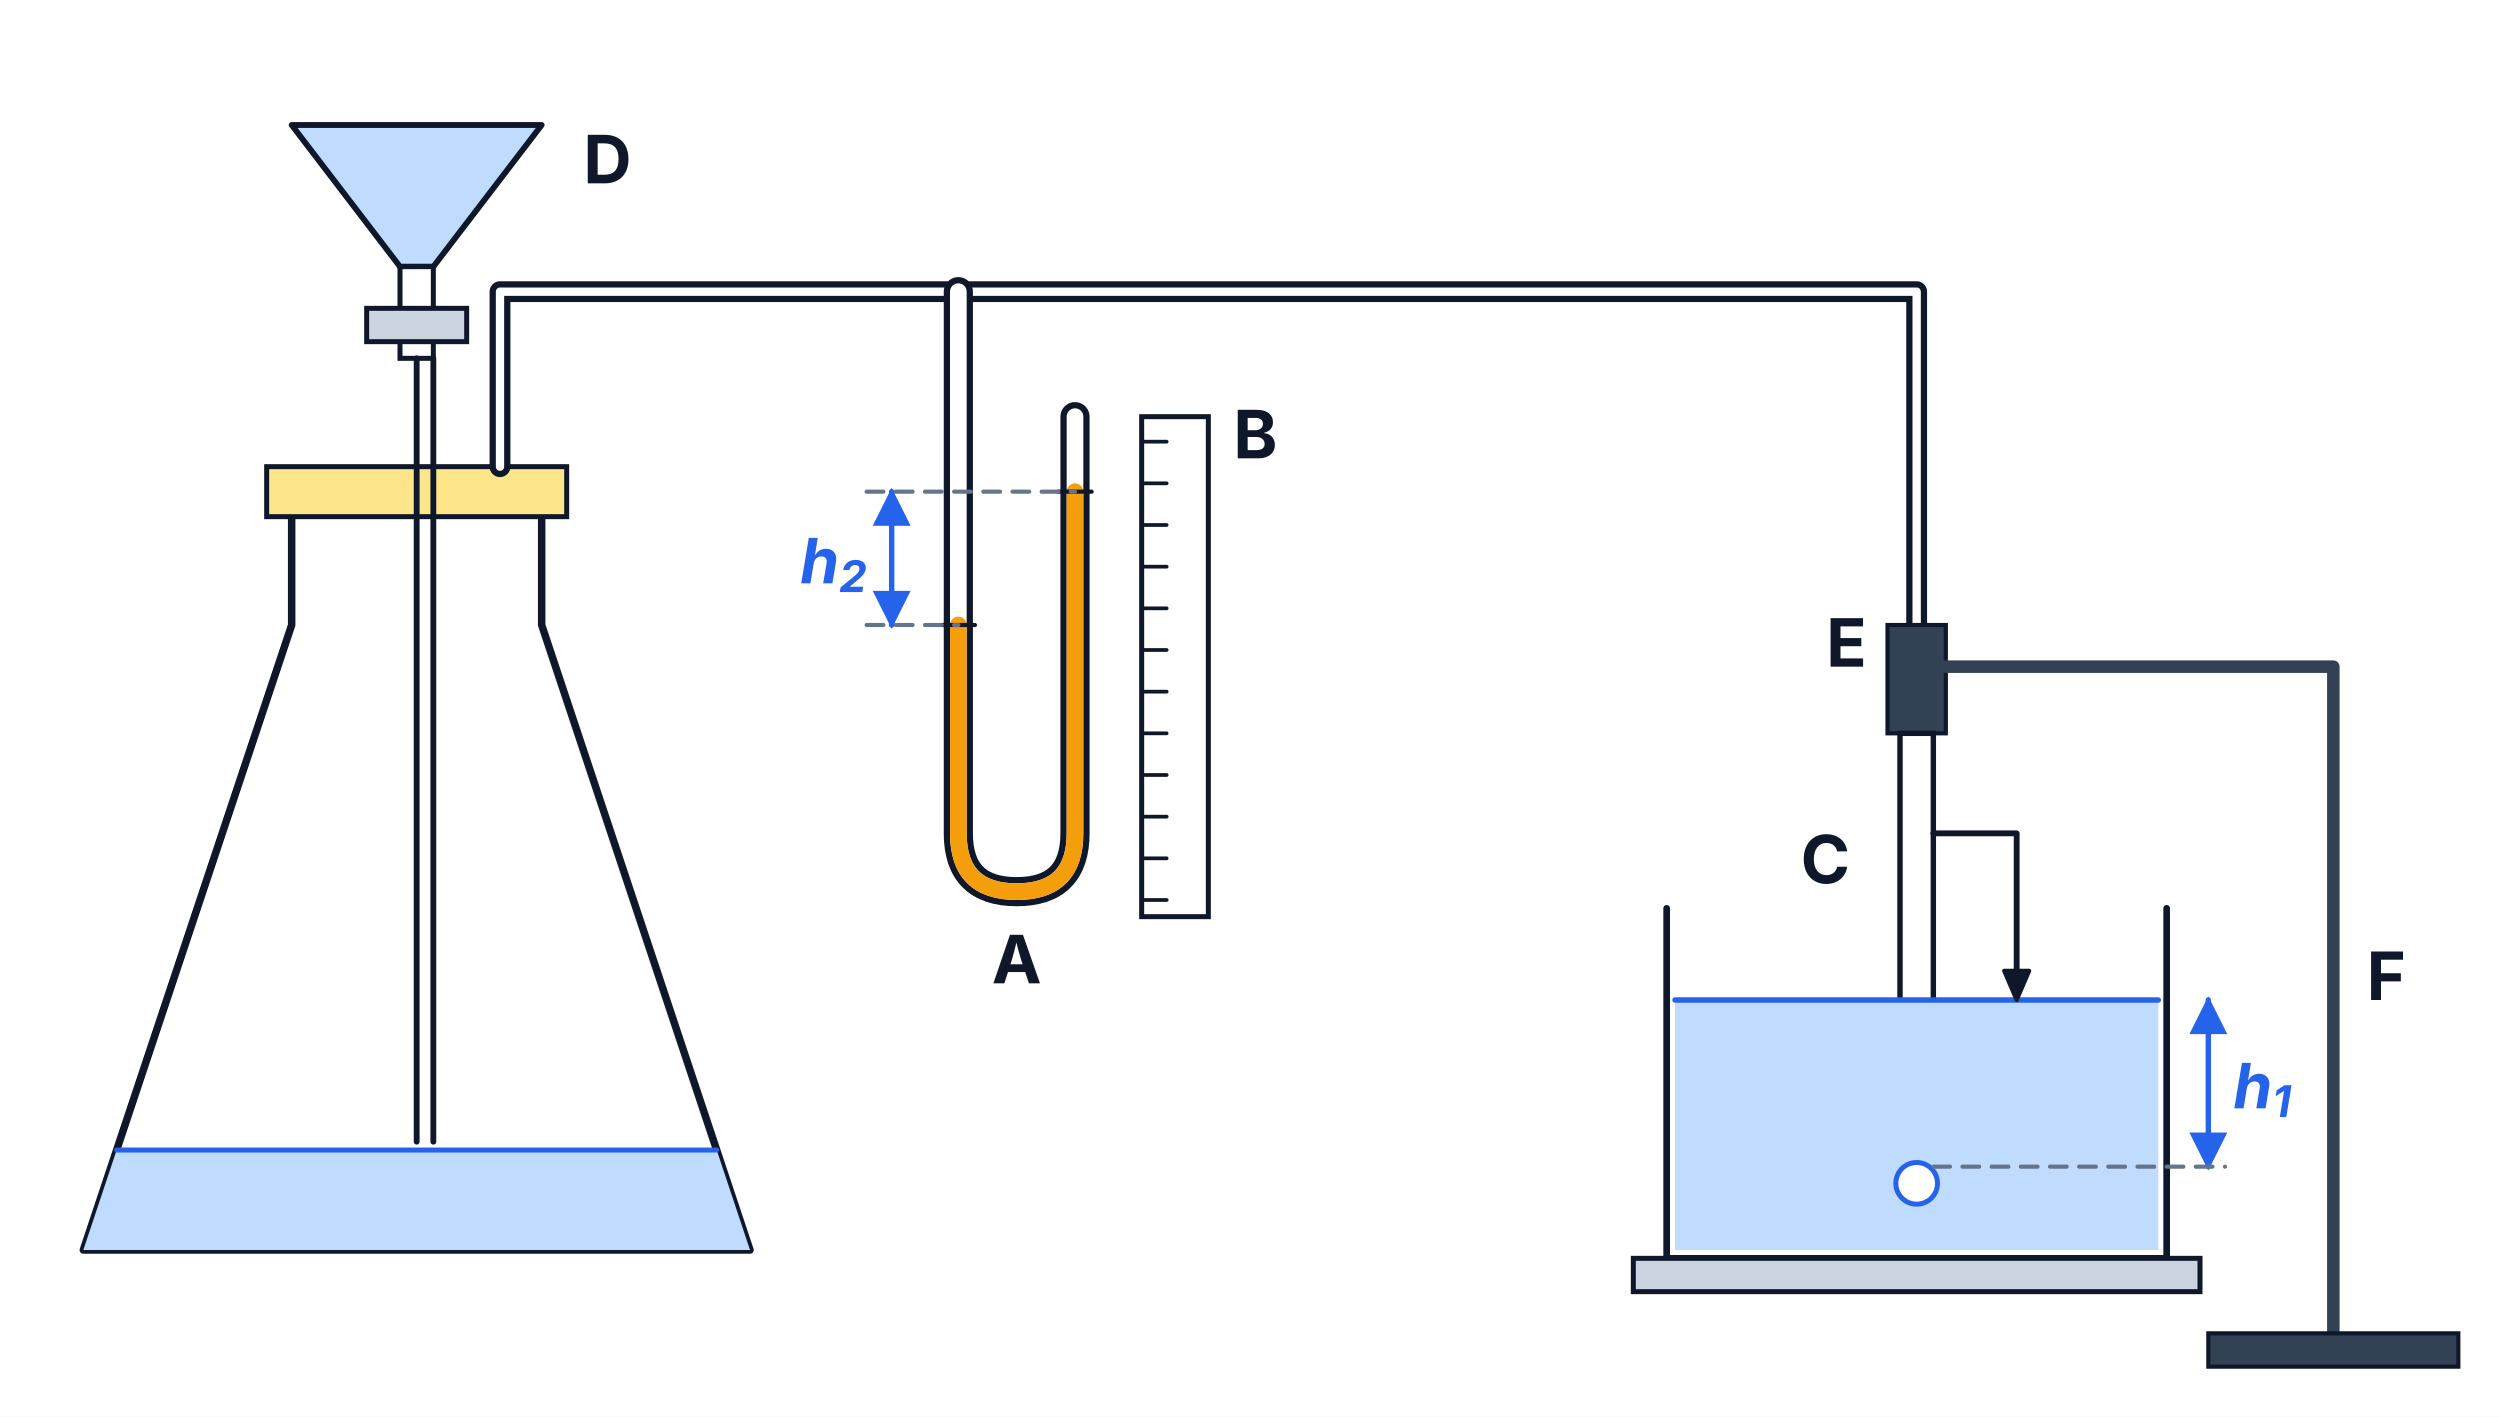
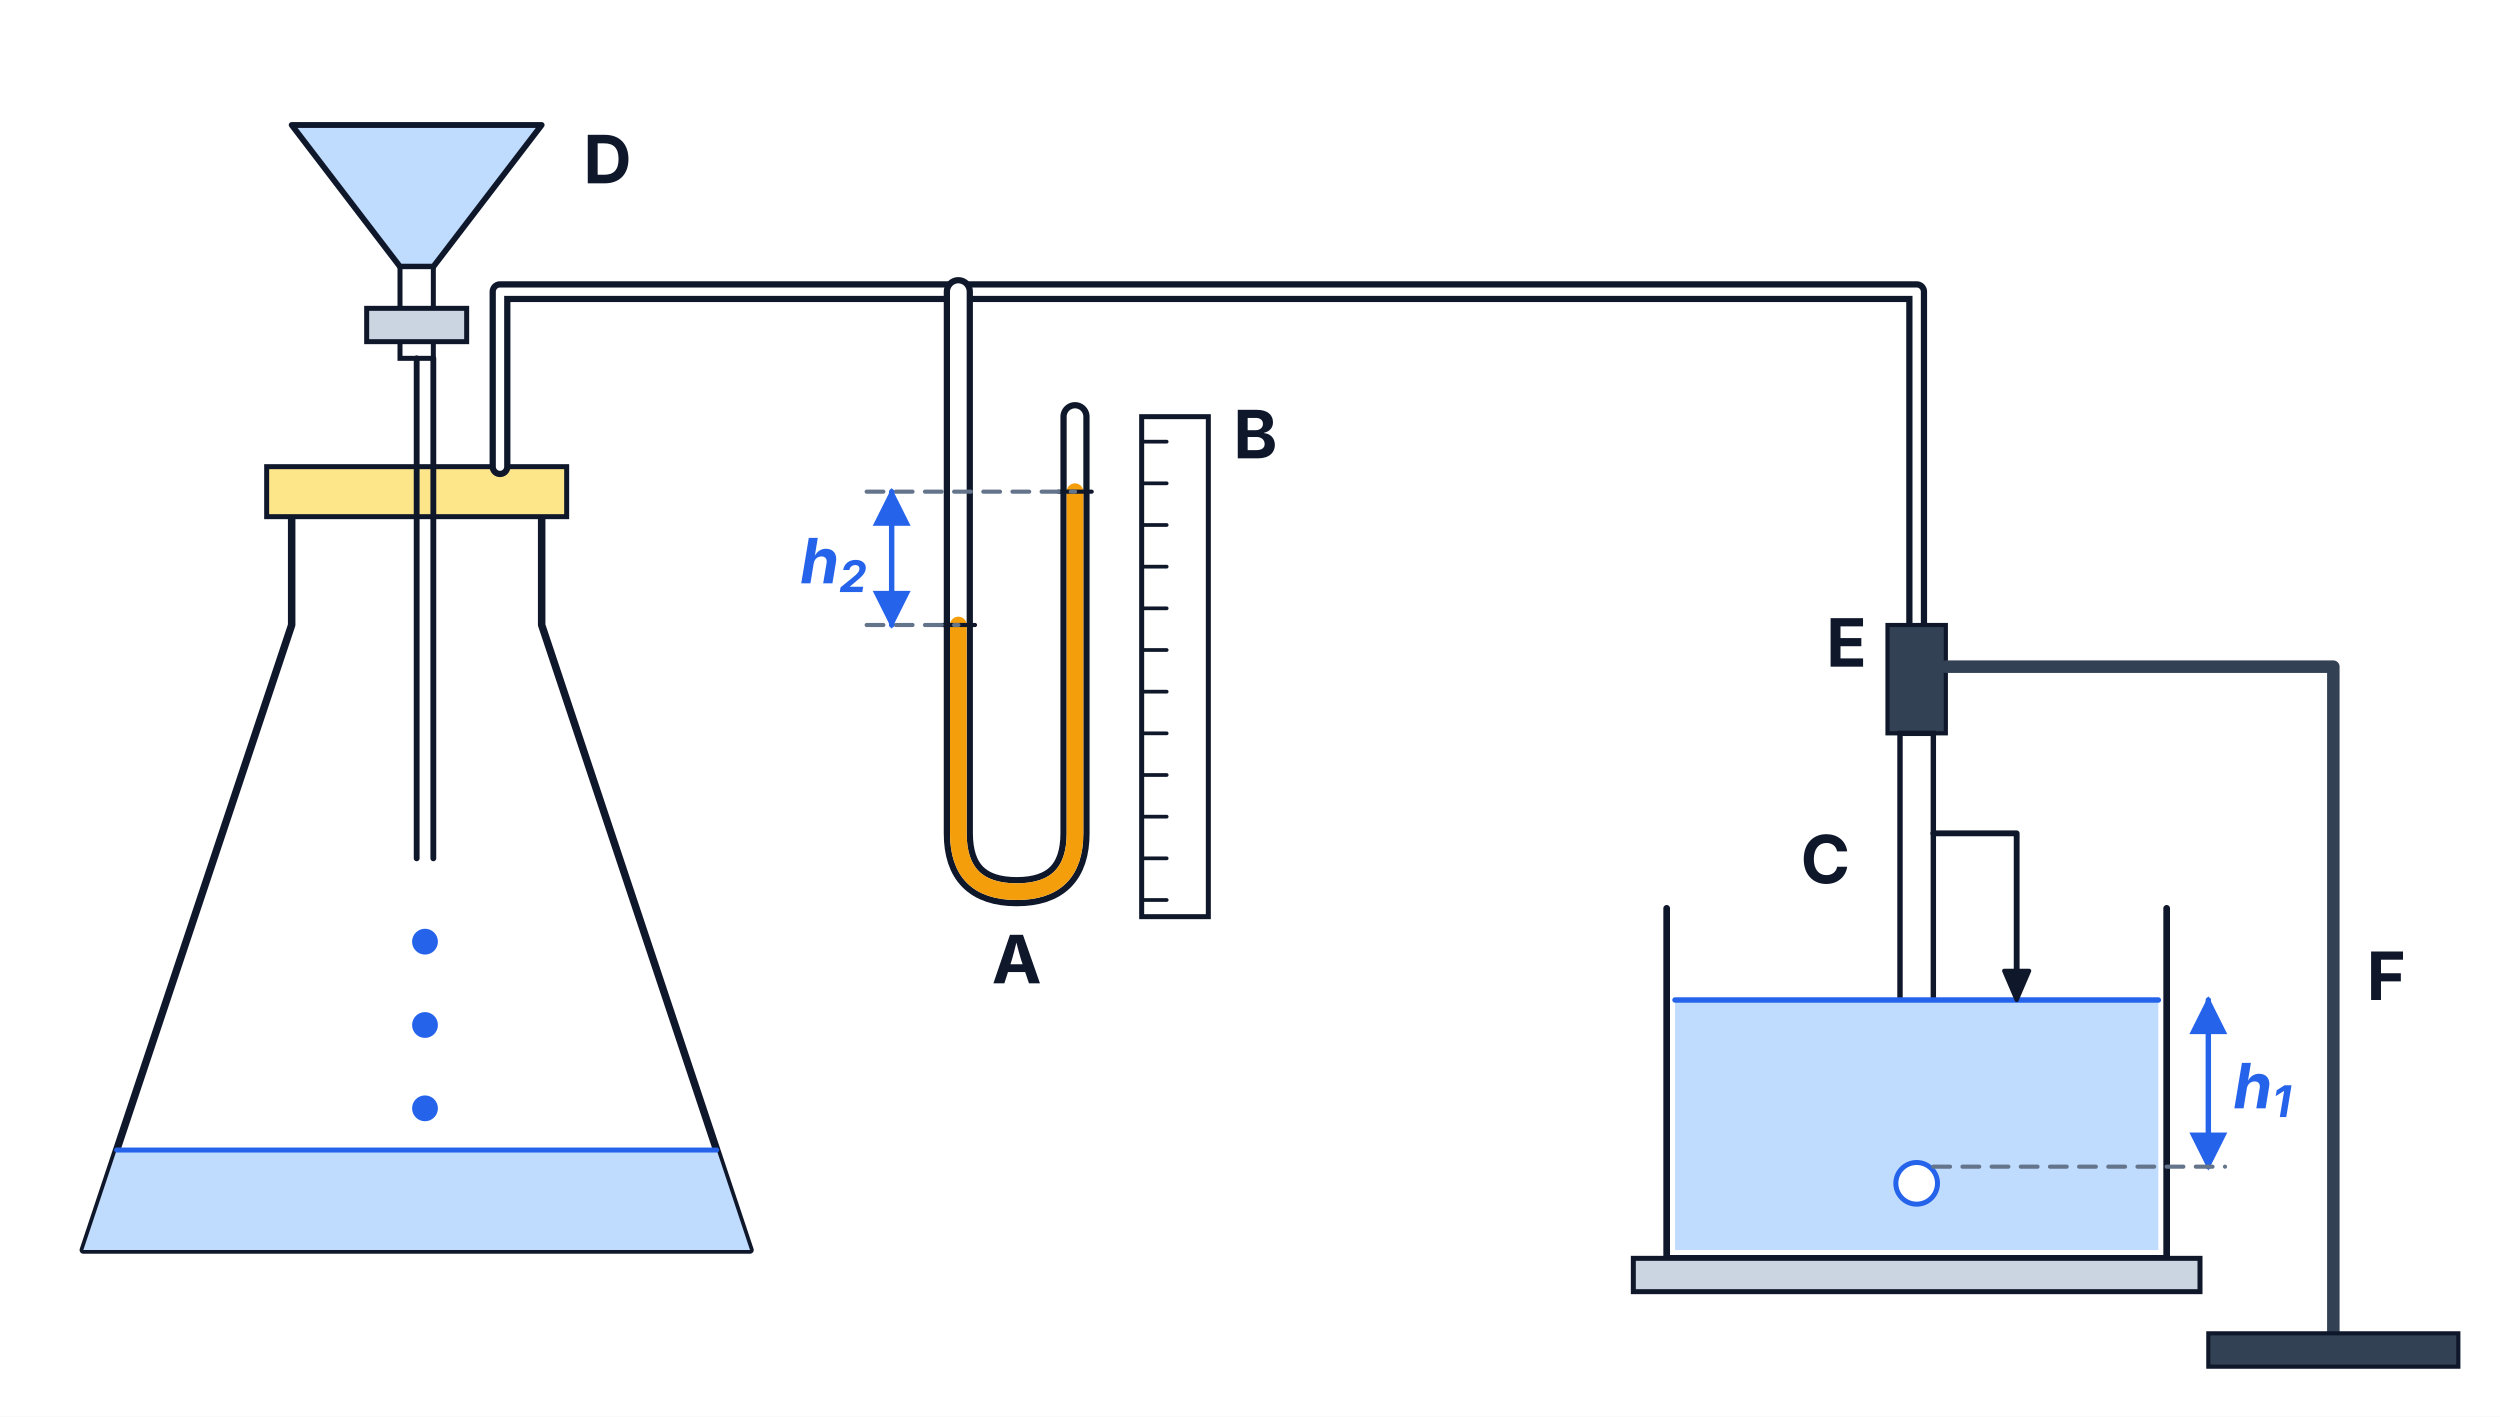
<svg xmlns="http://www.w3.org/2000/svg" viewBox="0 0 600 340" width="600" height="340">
  <defs>
    <marker id="ah" viewBox="0 0 10 10" refX="9" refY="5" markerWidth="7" markerHeight="7" orient="auto-start-reverse">
      <path d="M0 0 L10 5 L0 10 z" fill="#0f172a" />
    </marker>
    <marker id="ahb" viewBox="0 0 10 10" refX="9" refY="5" markerWidth="7" markerHeight="7" orient="auto-start-reverse">
      <path d="M0 0 L10 5 L0 10 z" fill="#2563eb" />
    </marker>
  </defs>
  <rect width="600" height="340" fill="#ffffff" />
  <path d="M70,120 L70,150 L20,300 L180,300 L130,150 L130,120" fill="#ffffff" stroke="#0f172a" stroke-width="1.8" stroke-linejoin="round" stroke-linecap="round" />
  <path d="M28,276 L172,276 L180,300 L20,300 Z" fill="#bfdbfe" stroke="none" stroke-width="0" stroke-linejoin="round" stroke-linecap="round" />
  <line x1="28.00" y1="276.00" x2="172.00" y2="276.00" stroke="#2563eb" stroke-width="1.2" stroke-linecap="round" />
  <rect x="64.00" y="112.00" width="72.00" height="12.00" rx="0" fill="#fde68a" stroke="#0f172a" stroke-width="1.2" />
  <path d="M70,30 L130,30 L104,64 L96,64 Z" fill="#bfdbfe" stroke="#0f172a" stroke-width="1.4" stroke-linejoin="round" stroke-linecap="round" />
  <rect x="96.00" y="64.00" width="8.00" height="22.00" rx="0" fill="#ffffff" stroke="#0f172a" stroke-width="1.2" />
  <rect x="88.00" y="74.00" width="24.00" height="8.00" rx="0" fill="#cbd5e1" stroke="#0f172a" stroke-width="1.2" />
-   <line x1="100.00" y1="86.00" x2="100.00" y2="274.00" stroke="#0f172a" stroke-width="1.4" stroke-linecap="round" />
-   <line x1="104.00" y1="86.00" x2="104.00" y2="274.00" stroke="#0f172a" stroke-width="1.4" stroke-linecap="round" />
+   <line x1="100.00" y1="86.00" x2="100.00" y2="206.00" stroke="#0f172a" stroke-width="1.4" stroke-linecap="round" />
+   <line x1="104.00" y1="86.00" x2="104.00" y2="206.00" stroke="#0f172a" stroke-width="1.4" stroke-linecap="round" />
+   <circle cx="102.00" cy="226.00" r="2.60" fill="#2563eb" stroke="#2563eb" stroke-width="1" />
+   <circle cx="102.00" cy="246.00" r="2.60" fill="#2563eb" stroke="#2563eb" stroke-width="1" />
+   <circle cx="102.00" cy="266.00" r="2.60" fill="#2563eb" stroke="#2563eb" stroke-width="1" />
  <text x="140.0" y="44.0" font-family="Inter, Arial, sans-serif" font-size="16" font-weight="700" fill="#0f172a" text-anchor="start">D</text>
  <path d="M120,112 L120,70 L460,70 L460,150" fill="none" stroke="#0f172a" stroke-width="5" stroke-linejoin="round" stroke-linecap="round" />
  <path d="M120,112 L120,70 L460,70 L460,150" fill="none" stroke="#ffffff" stroke-width="2" stroke-linejoin="round" stroke-linecap="round" />
  <path d="M230,70 L230,200 Q230,214 244,214 Q258,214 258,200 L258,100" fill="none" stroke="#0f172a" stroke-width="7" stroke-linejoin="round" stroke-linecap="round" />
  <path d="M230,70 L230,200 Q230,214 244,214 Q258,214 258,200 L258,100" fill="none" stroke="#ffffff" stroke-width="4" stroke-linejoin="round" stroke-linecap="round" />
  <path d="M230,150 L230,200 Q230,214 244,214 Q258,214 258,200 L258,118" fill="none" stroke="#f59e0b" stroke-width="4" stroke-linejoin="round" stroke-linecap="round" />
  <line x1="226.00" y1="150.00" x2="234.00" y2="150.00" stroke="#0f172a" stroke-width="1" stroke-linecap="round" />
  <line x1="254.00" y1="118.00" x2="262.00" y2="118.00" stroke="#0f172a" stroke-width="1" stroke-linecap="round" />
  <rect x="274.00" y="100.00" width="16.00" height="120.00" rx="0" fill="#ffffff" stroke="#0f172a" stroke-width="1.2" />
  <line x1="274.00" y1="106.00" x2="280.00" y2="106.00" stroke="#0f172a" stroke-width="0.9" stroke-linecap="round" />
  <line x1="274.00" y1="116.00" x2="280.00" y2="116.00" stroke="#0f172a" stroke-width="0.9" stroke-linecap="round" />
  <line x1="274.00" y1="126.00" x2="280.00" y2="126.00" stroke="#0f172a" stroke-width="0.9" stroke-linecap="round" />
  <line x1="274.00" y1="136.00" x2="280.00" y2="136.00" stroke="#0f172a" stroke-width="0.9" stroke-linecap="round" />
  <line x1="274.00" y1="146.00" x2="280.00" y2="146.00" stroke="#0f172a" stroke-width="0.9" stroke-linecap="round" />
  <line x1="274.00" y1="156.00" x2="280.00" y2="156.00" stroke="#0f172a" stroke-width="0.9" stroke-linecap="round" />
  <line x1="274.00" y1="166.00" x2="280.00" y2="166.00" stroke="#0f172a" stroke-width="0.9" stroke-linecap="round" />
  <line x1="274.00" y1="176.00" x2="280.00" y2="176.00" stroke="#0f172a" stroke-width="0.9" stroke-linecap="round" />
  <line x1="274.00" y1="186.00" x2="280.00" y2="186.00" stroke="#0f172a" stroke-width="0.9" stroke-linecap="round" />
  <line x1="274.00" y1="196.00" x2="280.00" y2="196.00" stroke="#0f172a" stroke-width="0.9" stroke-linecap="round" />
  <line x1="274.00" y1="206.00" x2="280.00" y2="206.00" stroke="#0f172a" stroke-width="0.9" stroke-linecap="round" />
  <line x1="274.00" y1="216.00" x2="280.00" y2="216.00" stroke="#0f172a" stroke-width="0.9" stroke-linecap="round" />
  <text x="244.0" y="236.0" font-family="Inter, Arial, sans-serif" font-size="16" font-weight="700" fill="#0f172a" text-anchor="middle">A</text>
  <text x="296.0" y="110.0" font-family="Inter, Arial, sans-serif" font-size="16" font-weight="700" fill="#0f172a" text-anchor="start">B</text>
  <line x1="208.00" y1="118.00" x2="258.00" y2="118.00" stroke="#64748b" stroke-width="1" stroke-linecap="round" stroke-dasharray="4 3" />
  <line x1="208.00" y1="150.00" x2="230.00" y2="150.00" stroke="#64748b" stroke-width="1" stroke-linecap="round" stroke-dasharray="4 3" />
  <line x1="214.00" y1="118.00" x2="214.00" y2="150.00" stroke="#2563eb" stroke-width="1.3" stroke-linecap="round" marker-end="url(#ahb)" marker-start="url(#ahb)" />
  <text x="208.0" y="140.0" font-family="Inter, Arial, sans-serif" font-size="15" font-weight="700" fill="#2563eb" text-anchor="end" font-style="italic">h<tspan baseline-shift="sub" font-size="70%">2</tspan>
  </text>
  <rect x="453.00" y="150.00" width="14.00" height="26.00" rx="0" fill="#334155" stroke="#0f172a" stroke-width="1" />
  <text x="448.0" y="160.0" font-family="Inter, Arial, sans-serif" font-size="16" font-weight="700" fill="#0f172a" text-anchor="end">E</text>
  <rect x="456.00" y="176.00" width="8.00" height="104.00" rx="0" fill="#ffffff" stroke="#0f172a" stroke-width="1.3" />
  <text x="444.0" y="212.0" font-family="Inter, Arial, sans-serif" font-size="16" font-weight="700" fill="#0f172a" text-anchor="end">C</text>
  <rect x="402.00" y="240.00" width="116.00" height="60.00" rx="0" fill="#bfdbfe" stroke="none" stroke-width="0" />
  <line x1="402.00" y1="240.00" x2="518.00" y2="240.00" stroke="#2563eb" stroke-width="1.3" stroke-linecap="round" />
  <path d="M400,218 L400,302 L520,302 L520,218" fill="none" stroke="#0f172a" stroke-width="1.6" stroke-linejoin="round" stroke-linecap="round" />
  <circle cx="460.00" cy="284.00" r="5.00" fill="#ffffff" stroke="#2563eb" stroke-width="1.2" />
  <path d="M464,200 L484,200 L484,239" fill="none" stroke="#0f172a" stroke-width="1.4" stroke-linejoin="round" stroke-linecap="round" />
  <polygon points="481.00,233.00 487.00,233.00 484.00,240.00" fill="#0f172a" stroke="#0f172a" stroke-width="1" stroke-linejoin="round" />
  <line x1="530.00" y1="240.00" x2="530.00" y2="280.00" stroke="#2563eb" stroke-width="1.3" stroke-linecap="round" marker-end="url(#ahb)" marker-start="url(#ahb)" />
  <line x1="464.00" y1="280.00" x2="534.00" y2="280.00" stroke="#64748b" stroke-width="1" stroke-linecap="round" stroke-dasharray="4 3" />
  <text x="536.0" y="266.0" font-family="Inter, Arial, sans-serif" font-size="15" font-weight="700" fill="#2563eb" text-anchor="start" font-style="italic">h<tspan baseline-shift="sub" font-size="70%">1</tspan>
  </text>
  <rect x="392.00" y="302.00" width="136.00" height="8.00" rx="0" fill="#cbd5e1" stroke="#0f172a" stroke-width="1.2" />
  <path d="M467,160 L560,160 L560,320" fill="none" stroke="#334155" stroke-width="3" stroke-linejoin="round" stroke-linecap="round" />
  <rect x="530.00" y="320.00" width="60.00" height="8.00" rx="0" fill="#334155" stroke="#0f172a" stroke-width="1" />
  <text x="568.0" y="240.0" font-family="Inter, Arial, sans-serif" font-size="16" font-weight="700" fill="#0f172a" text-anchor="start">F</text>
</svg>
